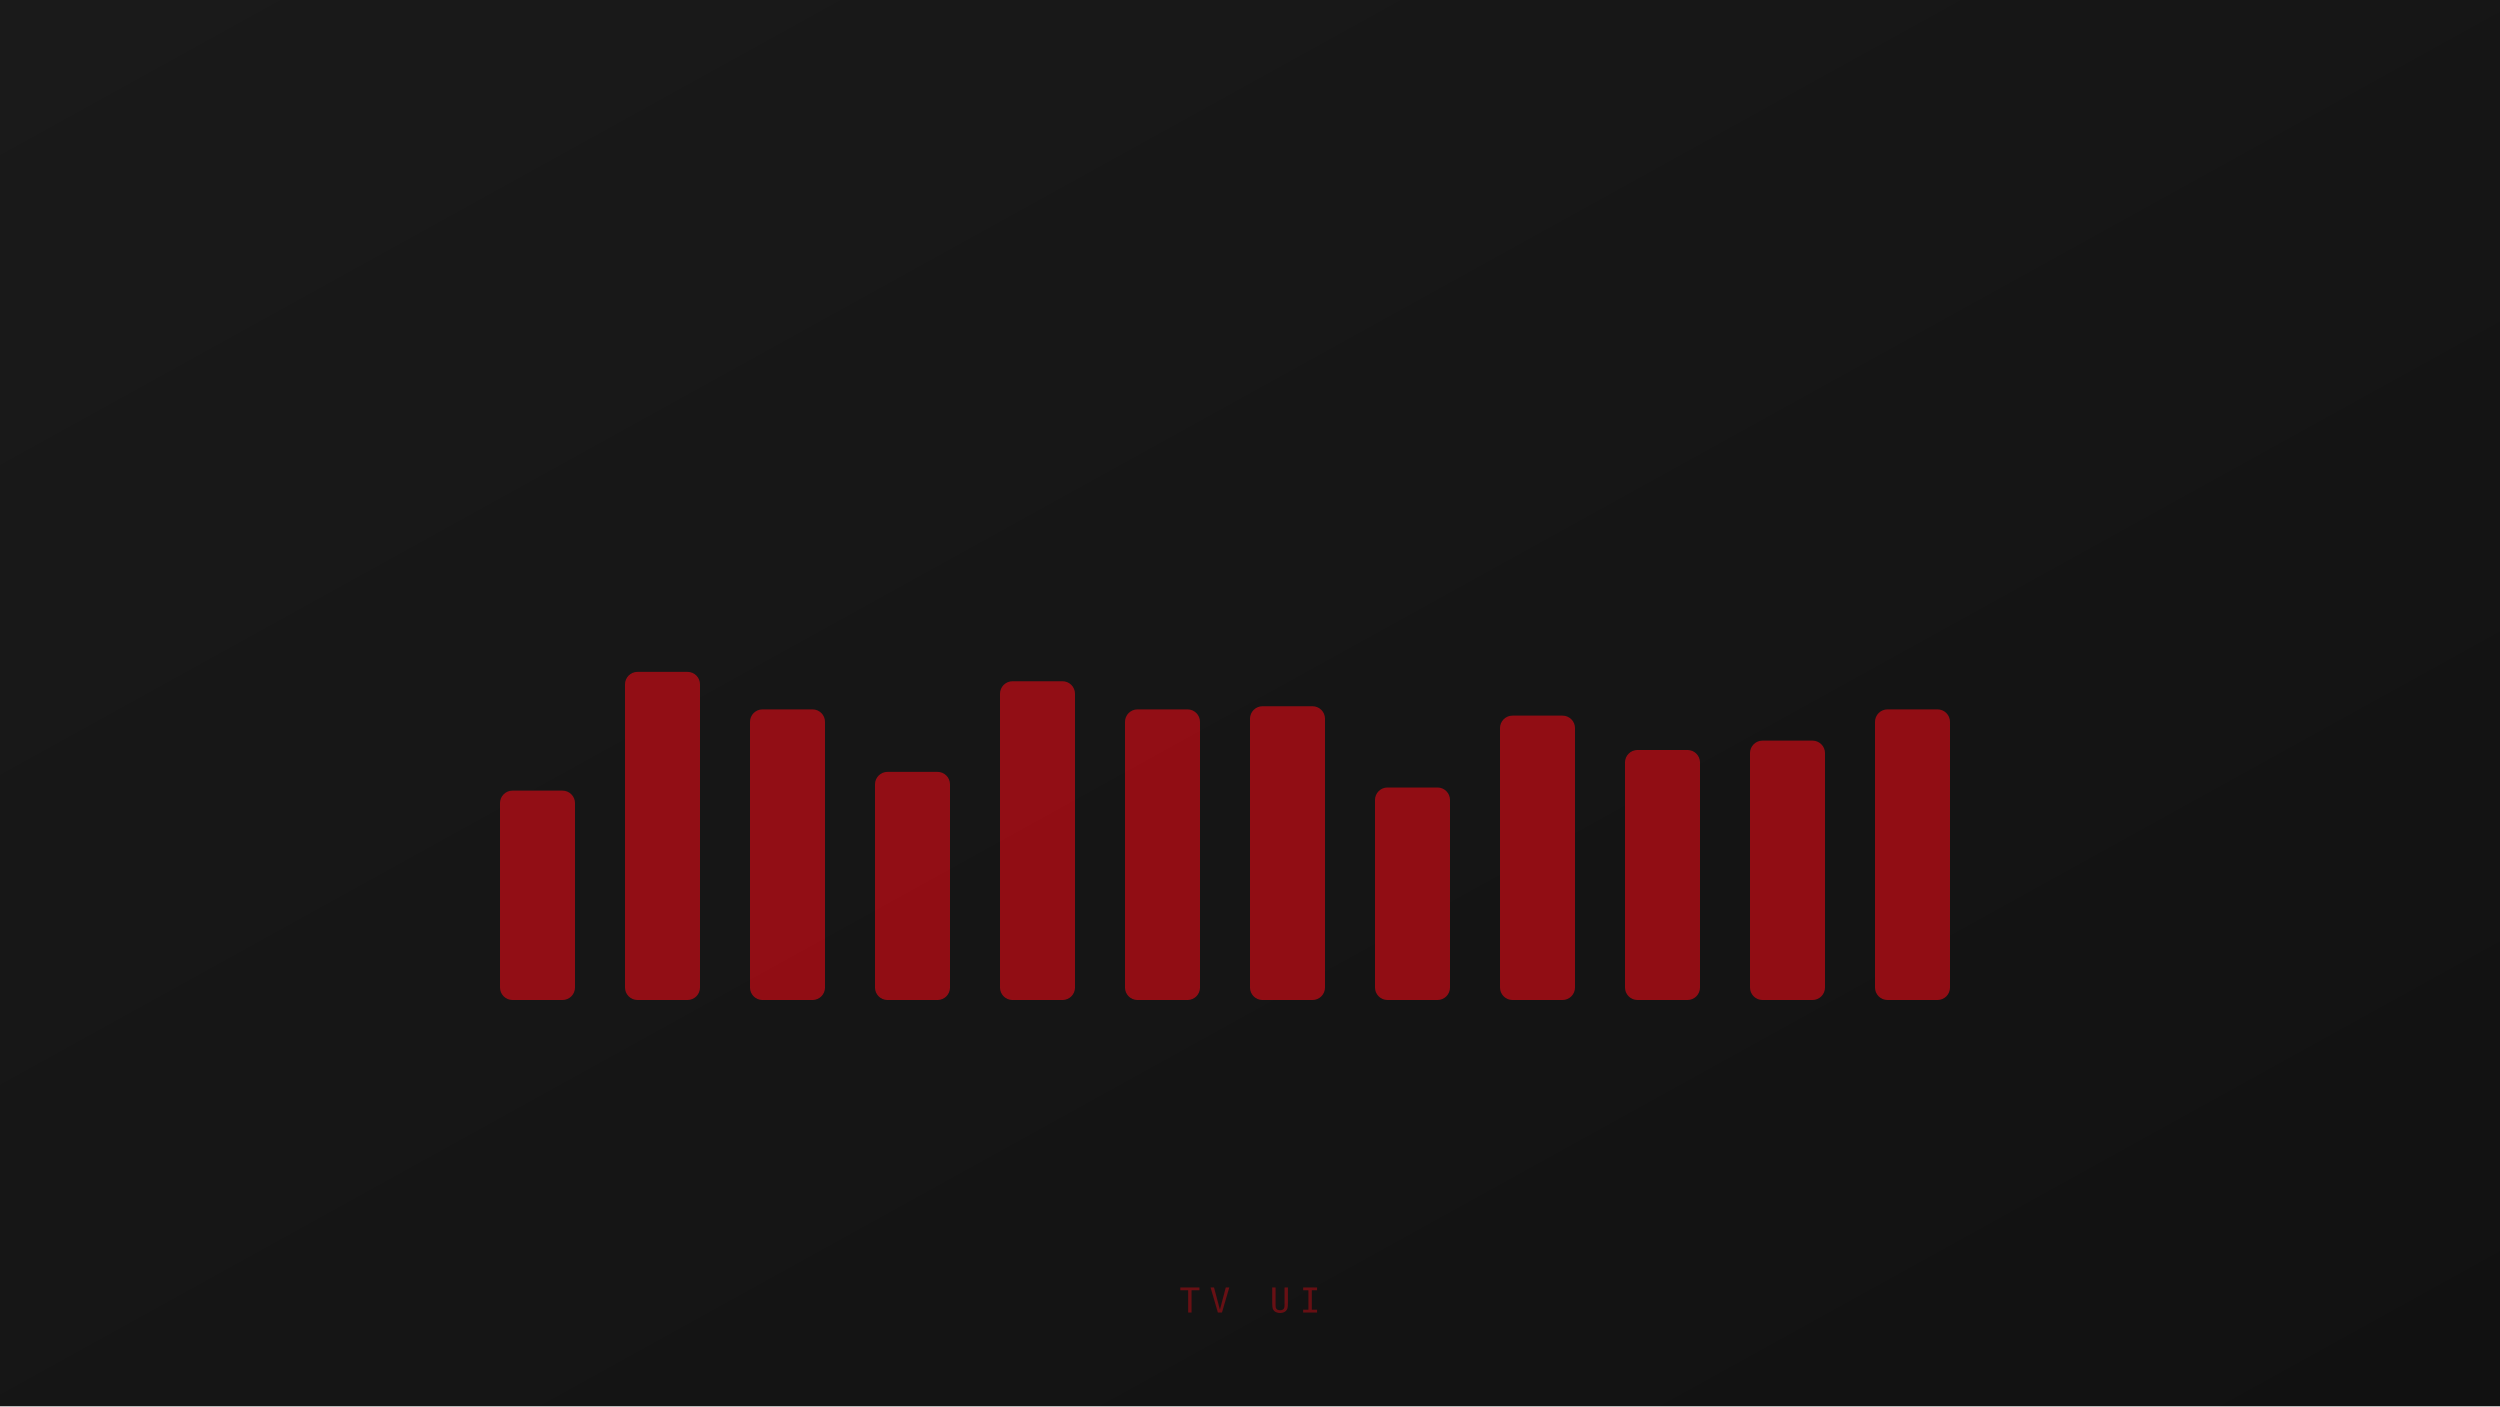
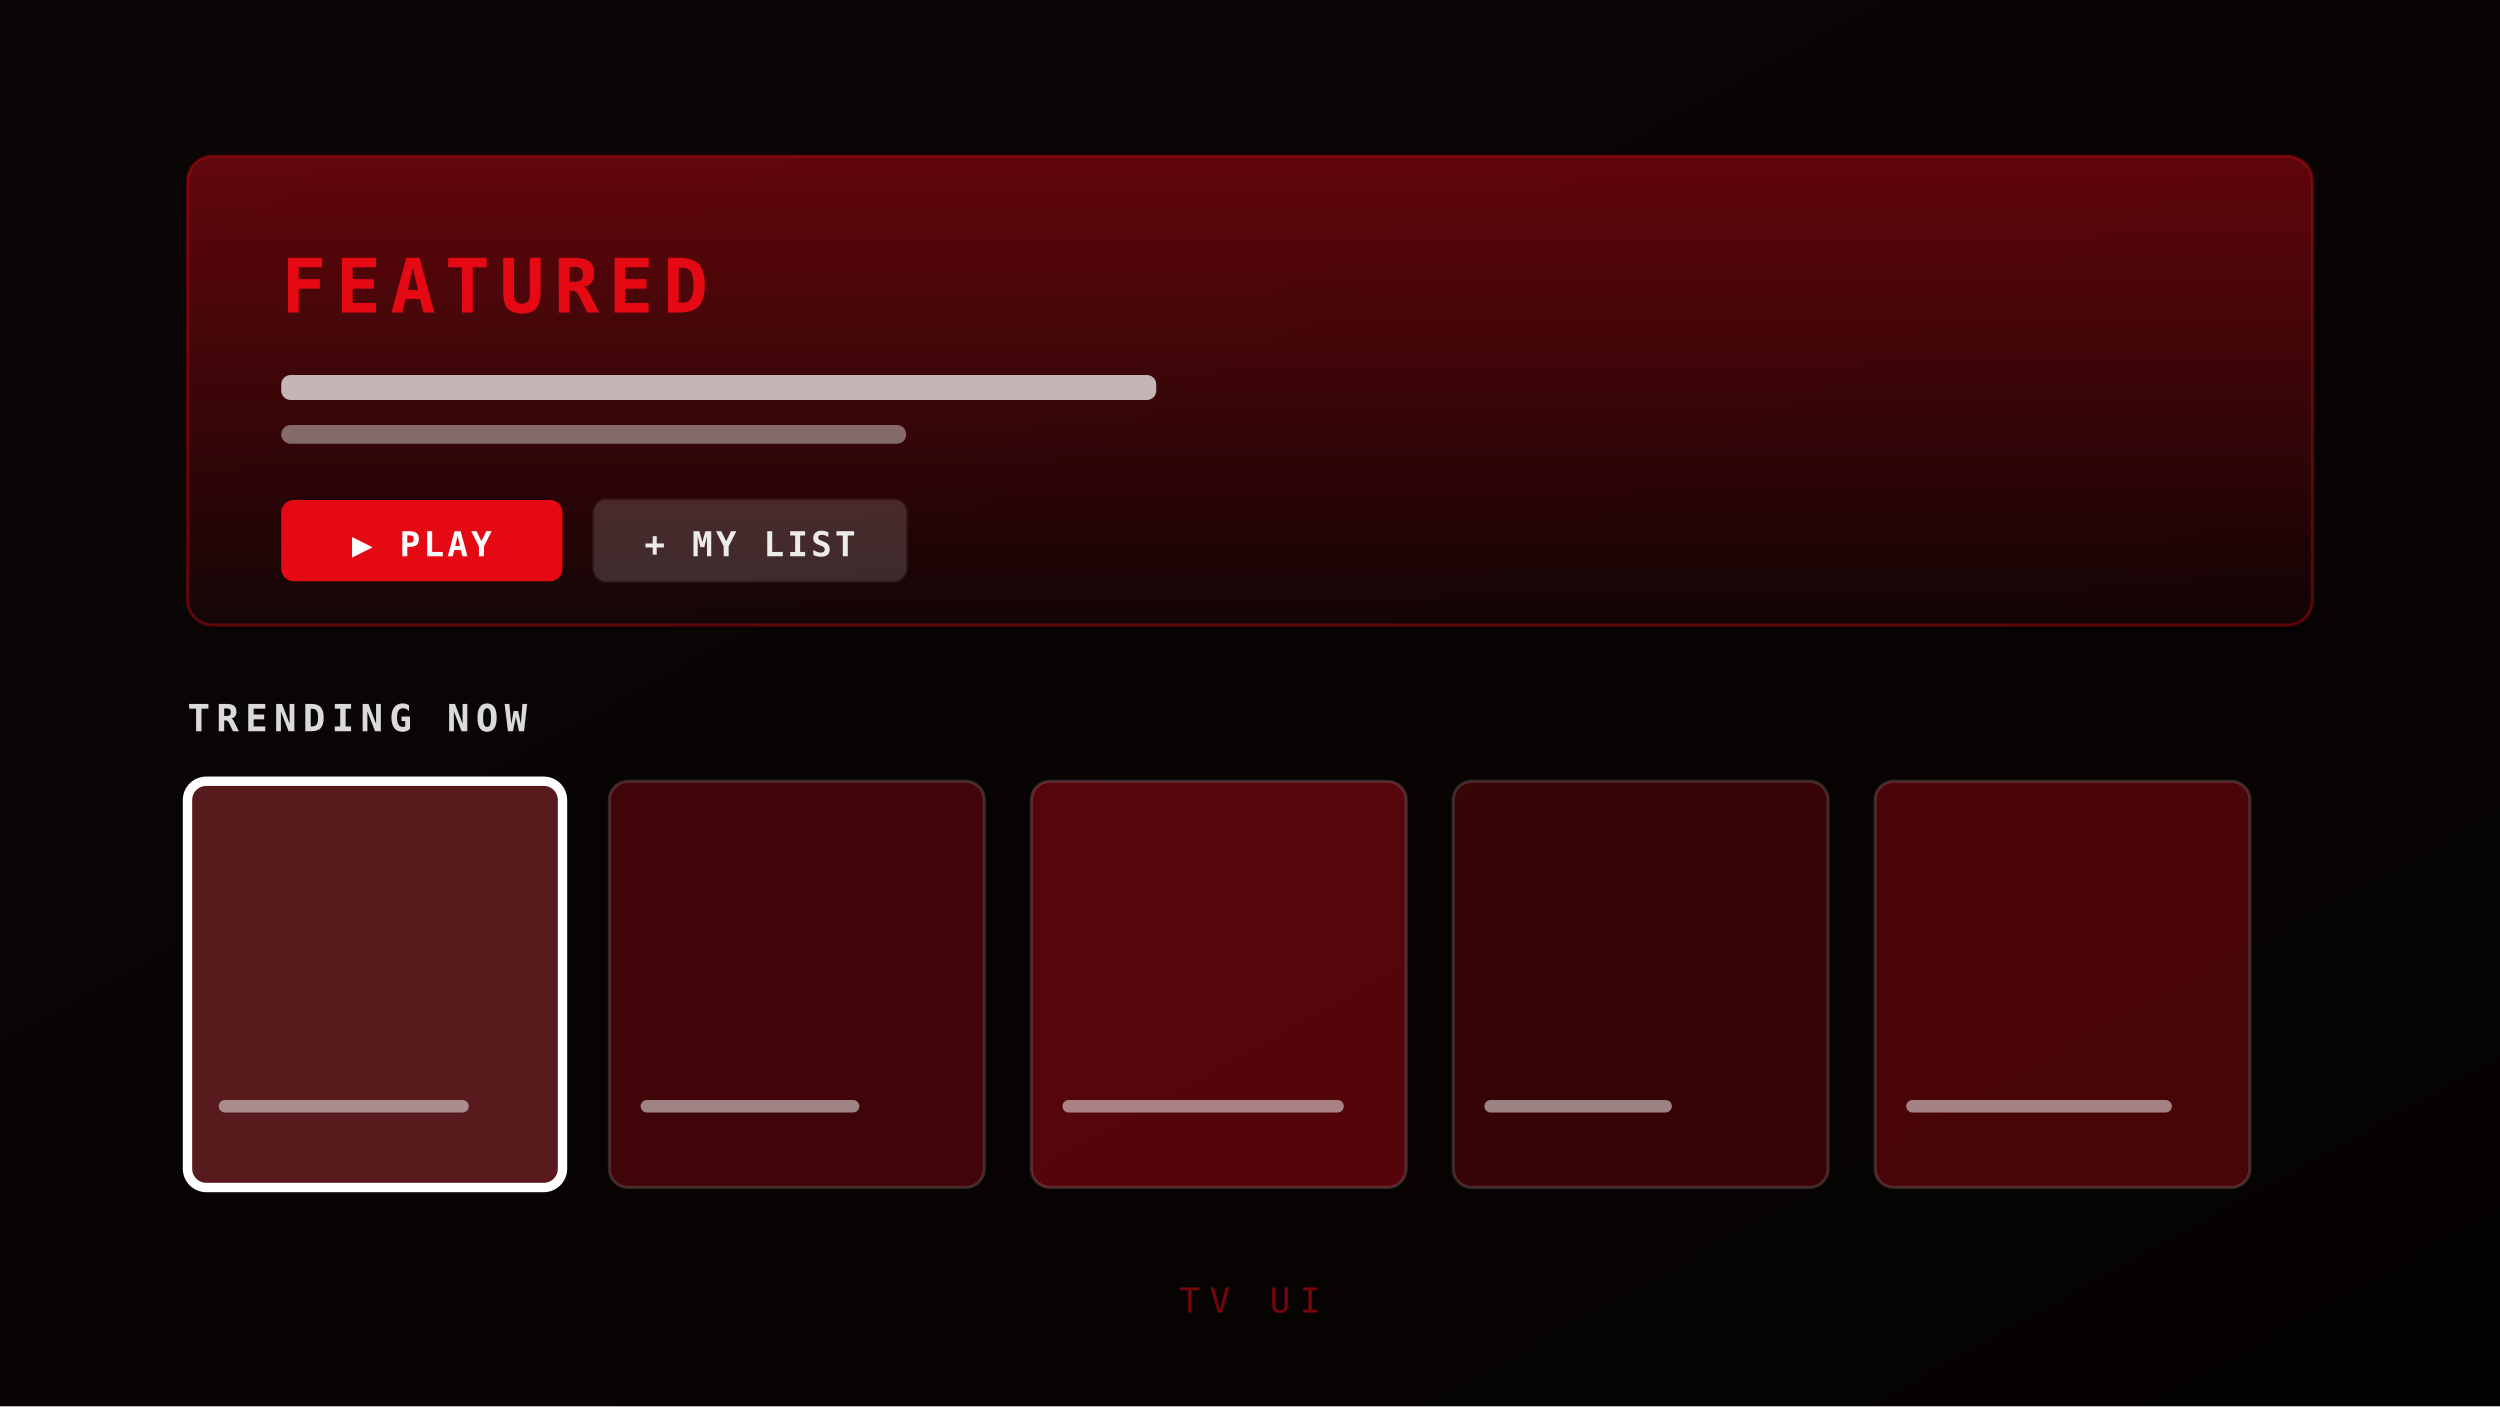
<svg xmlns="http://www.w3.org/2000/svg" viewBox="0 0 800 450" width="800" height="450">
  <defs>
-     <linearGradient id="bg" x1="0" y1="0" x2="1" y2="1">
-       <stop offset="0%" stop-color="#1a1a1a" />
-       <stop offset="100%" stop-color="#111111" />
+     <linearGradient id="tvBg" x1="0" y1="0" x2="1" y2="1">
+       <stop offset="0%" stop-color="#0c0606" />
+       <stop offset="100%" stop-color="#050202" />
+     </linearGradient>
+     <linearGradient id="tvHero" x1="0" y1="0" x2="0" y2="1">
+       <stop offset="0%" stop-color="#e50914" stop-opacity="0.4" />
+       <stop offset="100%" stop-color="#e50914" stop-opacity="0.05" />
    </linearGradient>
  </defs>
-   <rect width="800" height="450" fill="url(#bg)" />
-   <g>
-     <rect x="160" y="253" width="24" rx="4" height="67" fill="#e50914" opacity="0.6">
-       <animate attributeName="height" values="67;121;67" dur="1.84s" begin="0.00s" repeatCount="indefinite" calcMode="spline" keySplines="0.4 0 0.2 1;0.4 0 0.2 1" />
-       <animate attributeName="y" values="253;199;253" dur="1.84s" begin="0.00s" repeatCount="indefinite" calcMode="spline" keySplines="0.4 0 0.2 1;0.4 0 0.2 1" />
+   <rect width="800" height="450" fill="url(#tvBg)" />
+   <g transform="translate(60 50)">
+     <rect x="0" y="0" width="680" height="150" rx="8" fill="url(#tvHero)" stroke="#e50914" stroke-opacity="0.35" />
+     <text x="30" y="50" fill="#e50914" font-family="monospace" font-size="24" font-weight="700" letter-spacing="3">FEATURED</text>
+     <rect x="30" y="70" width="280" height="8" rx="3" fill="#ffffff" opacity="0.7" />
+     <rect x="30" y="86" width="200" height="6" rx="3" fill="#ffffff" opacity="0.4" />
+     <rect x="30" y="110" width="90" height="26" rx="4" fill="#e50914" />
+     <text x="75" y="128" fill="#ffffff" font-family="monospace" font-size="11" font-weight="700" text-anchor="middle" letter-spacing="1">▶ PLAY</text>
+     <rect x="130" y="110" width="100" height="26" rx="4" fill="#ffffff" opacity="0.15" stroke="#ffffff" stroke-opacity="0.4" />
+     <text x="180" y="128" fill="#ffffff" font-family="monospace" font-size="11" font-weight="600" text-anchor="middle" letter-spacing="1" opacity="0.9">+ MY LIST</text>
+   </g>
+   <g transform="translate(60 220)">
+     <text x="0" y="14" fill="#ffffff" font-family="monospace" font-size="12" font-weight="600" opacity="0.85" letter-spacing="2">TRENDING NOW</text>
+     <g>
+       <rect x="0" y="30" width="120" height="130" rx="6" fill="#e50914" opacity="0.3" />
+       <rect x="0" y="30" width="120" height="130" rx="6" fill="none" stroke="#ffffff" stroke-opacity="0.15" />
+       <rect x="135" y="30" width="120" height="130" rx="6" fill="#e50914" opacity="0.25" />
+       <rect x="135" y="30" width="120" height="130" rx="6" fill="none" stroke="#ffffff" stroke-opacity="0.15" />
+       <rect x="270" y="30" width="120" height="130" rx="6" fill="#e50914" opacity="0.35" />
+       <rect x="270" y="30" width="120" height="130" rx="6" fill="none" stroke="#ffffff" stroke-opacity="0.15" />
+       <rect x="405" y="30" width="120" height="130" rx="6" fill="#e50914" opacity="0.22" />
+       <rect x="405" y="30" width="120" height="130" rx="6" fill="none" stroke="#ffffff" stroke-opacity="0.15" />
+       <rect x="540" y="30" width="120" height="130" rx="6" fill="#e50914" opacity="0.3" />
+       <rect x="540" y="30" width="120" height="130" rx="6" fill="none" stroke="#ffffff" stroke-opacity="0.15" />
+     </g>
+     <g fill="#ffffff" opacity="0.5">
+       <rect x="10" y="132" width="80" height="4" rx="2" />
+       <rect x="145" y="132" width="70" height="4" rx="2" />
+       <rect x="280" y="132" width="90" height="4" rx="2" />
+       <rect x="415" y="132" width="60" height="4" rx="2" />
+       <rect x="550" y="132" width="85" height="4" rx="2" />
+     </g>
+     <rect x="0" y="30" width="120" height="130" rx="6" fill="none" stroke="#ffffff" stroke-width="3">
+       <animate attributeName="x" values="0;135;270;405;540;0" keyTimes="0;0.2;0.4;0.6;0.8;1" dur="6s" repeatCount="indefinite" calcMode="spline" keySplines="0.6 0 0.4 1;0.6 0 0.4 1;0.6 0 0.4 1;0.6 0 0.4 1;0.6 0 0.4 1" />
    </rect>
-     <rect x="200" y="215" width="24" rx="4" height="105" fill="#e50914" opacity="0.6">
-       <animate attributeName="height" values="105;185;105" dur="1.67s" begin="0.15s" repeatCount="indefinite" calcMode="spline" keySplines="0.4 0 0.2 1;0.4 0 0.2 1" />
-       <animate attributeName="y" values="215;135;215" dur="1.67s" begin="0.15s" repeatCount="indefinite" calcMode="spline" keySplines="0.4 0 0.2 1;0.4 0 0.2 1" />
-     </rect>
-     <rect x="240" y="227" width="24" rx="4" height="93" fill="#e50914" opacity="0.6">
-       <animate attributeName="height" values="93;175;93" dur="1.93s" begin="0.30s" repeatCount="indefinite" calcMode="spline" keySplines="0.4 0 0.2 1;0.4 0 0.2 1" />
-       <animate attributeName="y" values="227;145;227" dur="1.93s" begin="0.30s" repeatCount="indefinite" calcMode="spline" keySplines="0.4 0 0.2 1;0.4 0 0.2 1" />
-     </rect>
-     <rect x="280" y="247" width="24" rx="4" height="73" fill="#e50914" opacity="0.6">
-       <animate attributeName="height" values="73;120;73" dur="1.63s" begin="0.45s" repeatCount="indefinite" calcMode="spline" keySplines="0.4 0 0.2 1;0.4 0 0.2 1" />
-       <animate attributeName="y" values="247;200;247" dur="1.63s" begin="0.45s" repeatCount="indefinite" calcMode="spline" keySplines="0.4 0 0.2 1;0.4 0 0.2 1" />
-     </rect>
-     <rect x="320" y="218" width="24" rx="4" height="102" fill="#e50914" opacity="0.6">
-       <animate attributeName="height" values="102;193;102" dur="1.21s" begin="0.60s" repeatCount="indefinite" calcMode="spline" keySplines="0.4 0 0.2 1;0.4 0 0.2 1" />
-       <animate attributeName="y" values="218;127;218" dur="1.21s" begin="0.60s" repeatCount="indefinite" calcMode="spline" keySplines="0.4 0 0.2 1;0.4 0 0.2 1" />
-     </rect>
-     <rect x="360" y="227" width="24" rx="4" height="93" fill="#e50914" opacity="0.6">
-       <animate attributeName="height" values="93;189;93" dur="1.71s" begin="0.75s" repeatCount="indefinite" calcMode="spline" keySplines="0.4 0 0.2 1;0.4 0 0.2 1" />
-       <animate attributeName="y" values="227;131;227" dur="1.71s" begin="0.75s" repeatCount="indefinite" calcMode="spline" keySplines="0.4 0 0.2 1;0.4 0 0.2 1" />
-     </rect>
-     <rect x="400" y="226" width="24" rx="4" height="94" fill="#e50914" opacity="0.6">
-       <animate attributeName="height" values="94;190;94" dur="1.34s" begin="0.90s" repeatCount="indefinite" calcMode="spline" keySplines="0.4 0 0.2 1;0.4 0 0.2 1" />
-       <animate attributeName="y" values="226;130;226" dur="1.34s" begin="0.90s" repeatCount="indefinite" calcMode="spline" keySplines="0.4 0 0.2 1;0.4 0 0.2 1" />
-     </rect>
-     <rect x="440" y="252" width="24" rx="4" height="68" fill="#e50914" opacity="0.6">
-       <animate attributeName="height" values="68;151;68" dur="1.30s" begin="1.05s" repeatCount="indefinite" calcMode="spline" keySplines="0.4 0 0.2 1;0.4 0 0.2 1" />
-       <animate attributeName="y" values="252;169;252" dur="1.30s" begin="1.05s" repeatCount="indefinite" calcMode="spline" keySplines="0.4 0 0.2 1;0.4 0 0.2 1" />
-     </rect>
-     <rect x="480" y="229" width="24" rx="4" height="91" fill="#e50914" opacity="0.6">
-       <animate attributeName="height" values="91;179;91" dur="1.95s" begin="1.20s" repeatCount="indefinite" calcMode="spline" keySplines="0.4 0 0.2 1;0.4 0 0.2 1" />
-       <animate attributeName="y" values="229;141;229" dur="1.95s" begin="1.20s" repeatCount="indefinite" calcMode="spline" keySplines="0.4 0 0.2 1;0.4 0 0.2 1" />
-     </rect>
-     <rect x="520" y="240" width="24" rx="4" height="80" fill="#e50914" opacity="0.6">
-       <animate attributeName="height" values="80;162;80" dur="1.24s" begin="1.35s" repeatCount="indefinite" calcMode="spline" keySplines="0.4 0 0.2 1;0.4 0 0.2 1" />
-       <animate attributeName="y" values="240;158;240" dur="1.24s" begin="1.35s" repeatCount="indefinite" calcMode="spline" keySplines="0.4 0 0.2 1;0.4 0 0.2 1" />
-     </rect>
-     <rect x="560" y="237" width="24" rx="4" height="83" fill="#e50914" opacity="0.6">
-       <animate attributeName="height" values="83;170;83" dur="1.87s" begin="1.50s" repeatCount="indefinite" calcMode="spline" keySplines="0.4 0 0.2 1;0.4 0 0.2 1" />
-       <animate attributeName="y" values="237;150;237" dur="1.87s" begin="1.50s" repeatCount="indefinite" calcMode="spline" keySplines="0.4 0 0.2 1;0.4 0 0.2 1" />
-     </rect>
-     <rect x="600" y="227" width="24" rx="4" height="93" fill="#e50914" opacity="0.6">
-       <animate attributeName="height" values="93;137;93" dur="1.91s" begin="1.65s" repeatCount="indefinite" calcMode="spline" keySplines="0.4 0 0.2 1;0.4 0 0.2 1" />
-       <animate attributeName="y" values="227;183;227" dur="1.91s" begin="1.65s" repeatCount="indefinite" calcMode="spline" keySplines="0.4 0 0.2 1;0.4 0 0.2 1" />
+     <rect x="0" y="30" width="120" height="130" rx="6" fill="#ffffff" opacity="0.08">
+       <animate attributeName="x" values="0;135;270;405;540;0" keyTimes="0;0.2;0.4;0.6;0.8;1" dur="6s" repeatCount="indefinite" calcMode="spline" keySplines="0.6 0 0.4 1;0.6 0 0.4 1;0.6 0 0.4 1;0.6 0 0.4 1;0.6 0 0.4 1" />
    </rect>
  </g>
-   <text x="400" y="420" fill="#e50914" font-family="monospace" font-size="11" font-weight="500" text-anchor="middle" letter-spacing="3" opacity="0.4">TV UI</text>
+   <text x="400" y="420" fill="#e50914" font-family="monospace" font-size="11" font-weight="500" text-anchor="middle" letter-spacing="3" opacity="0.5">TV UI</text>
</svg>
